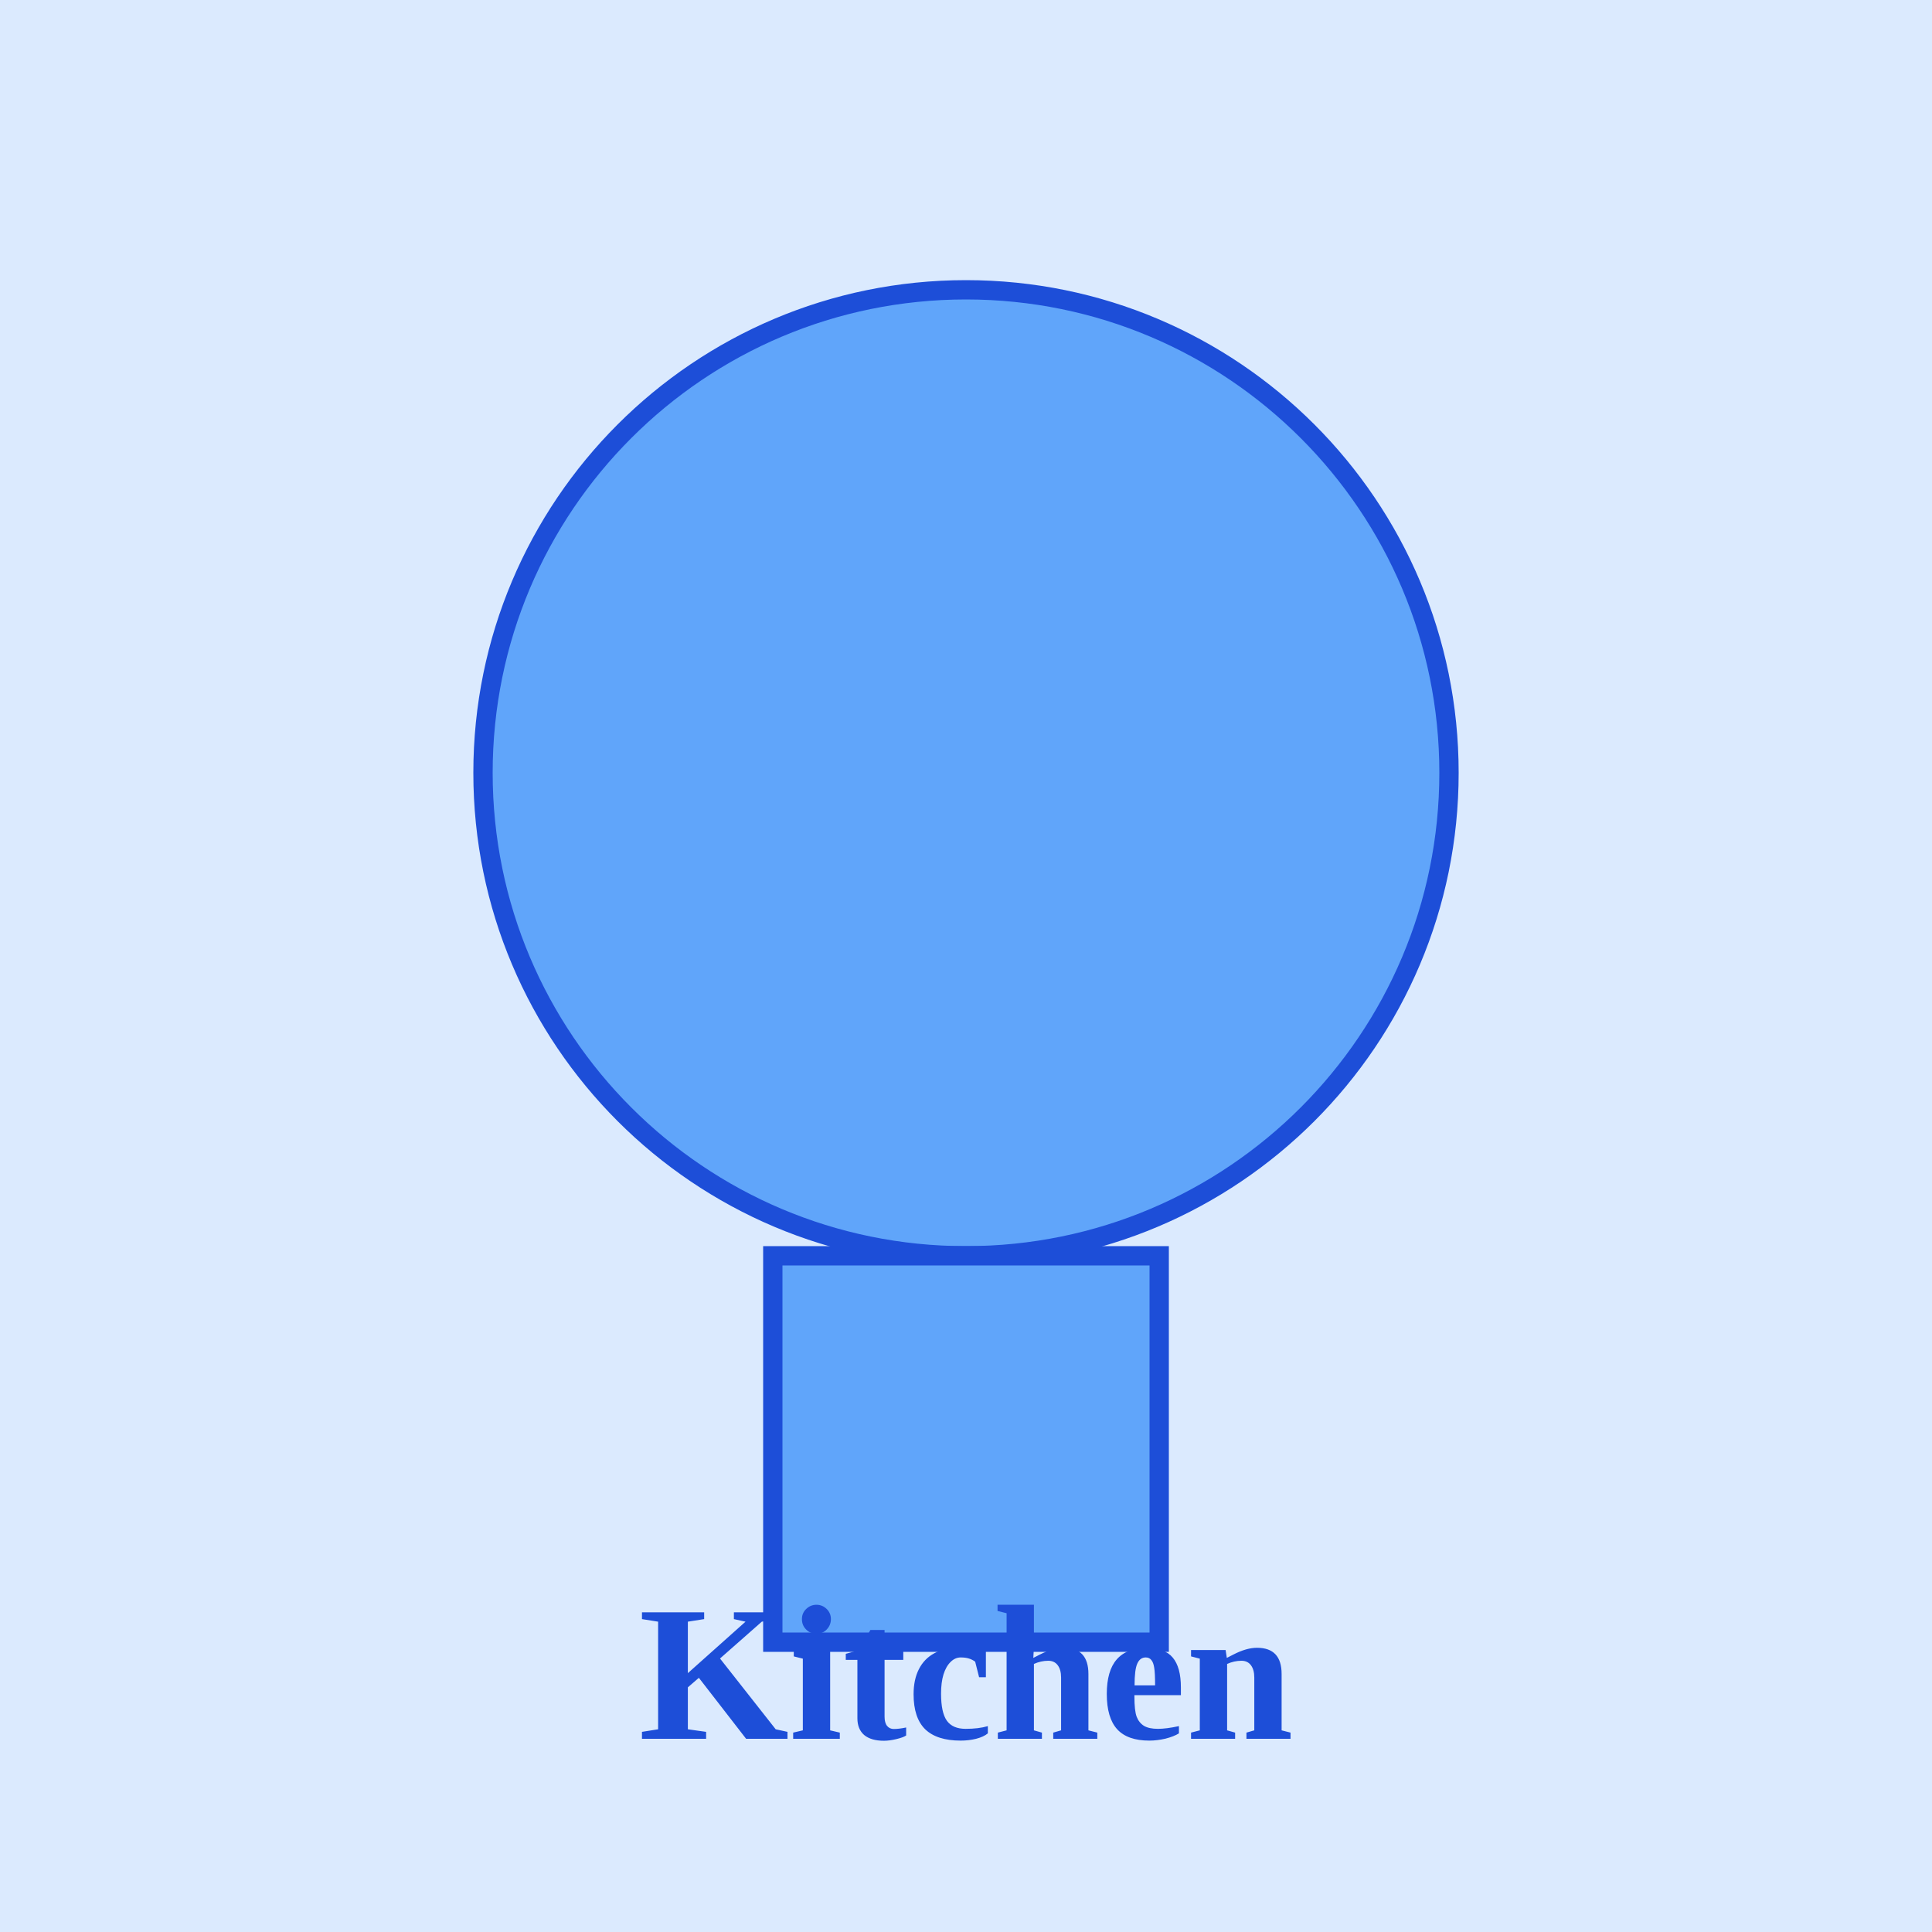
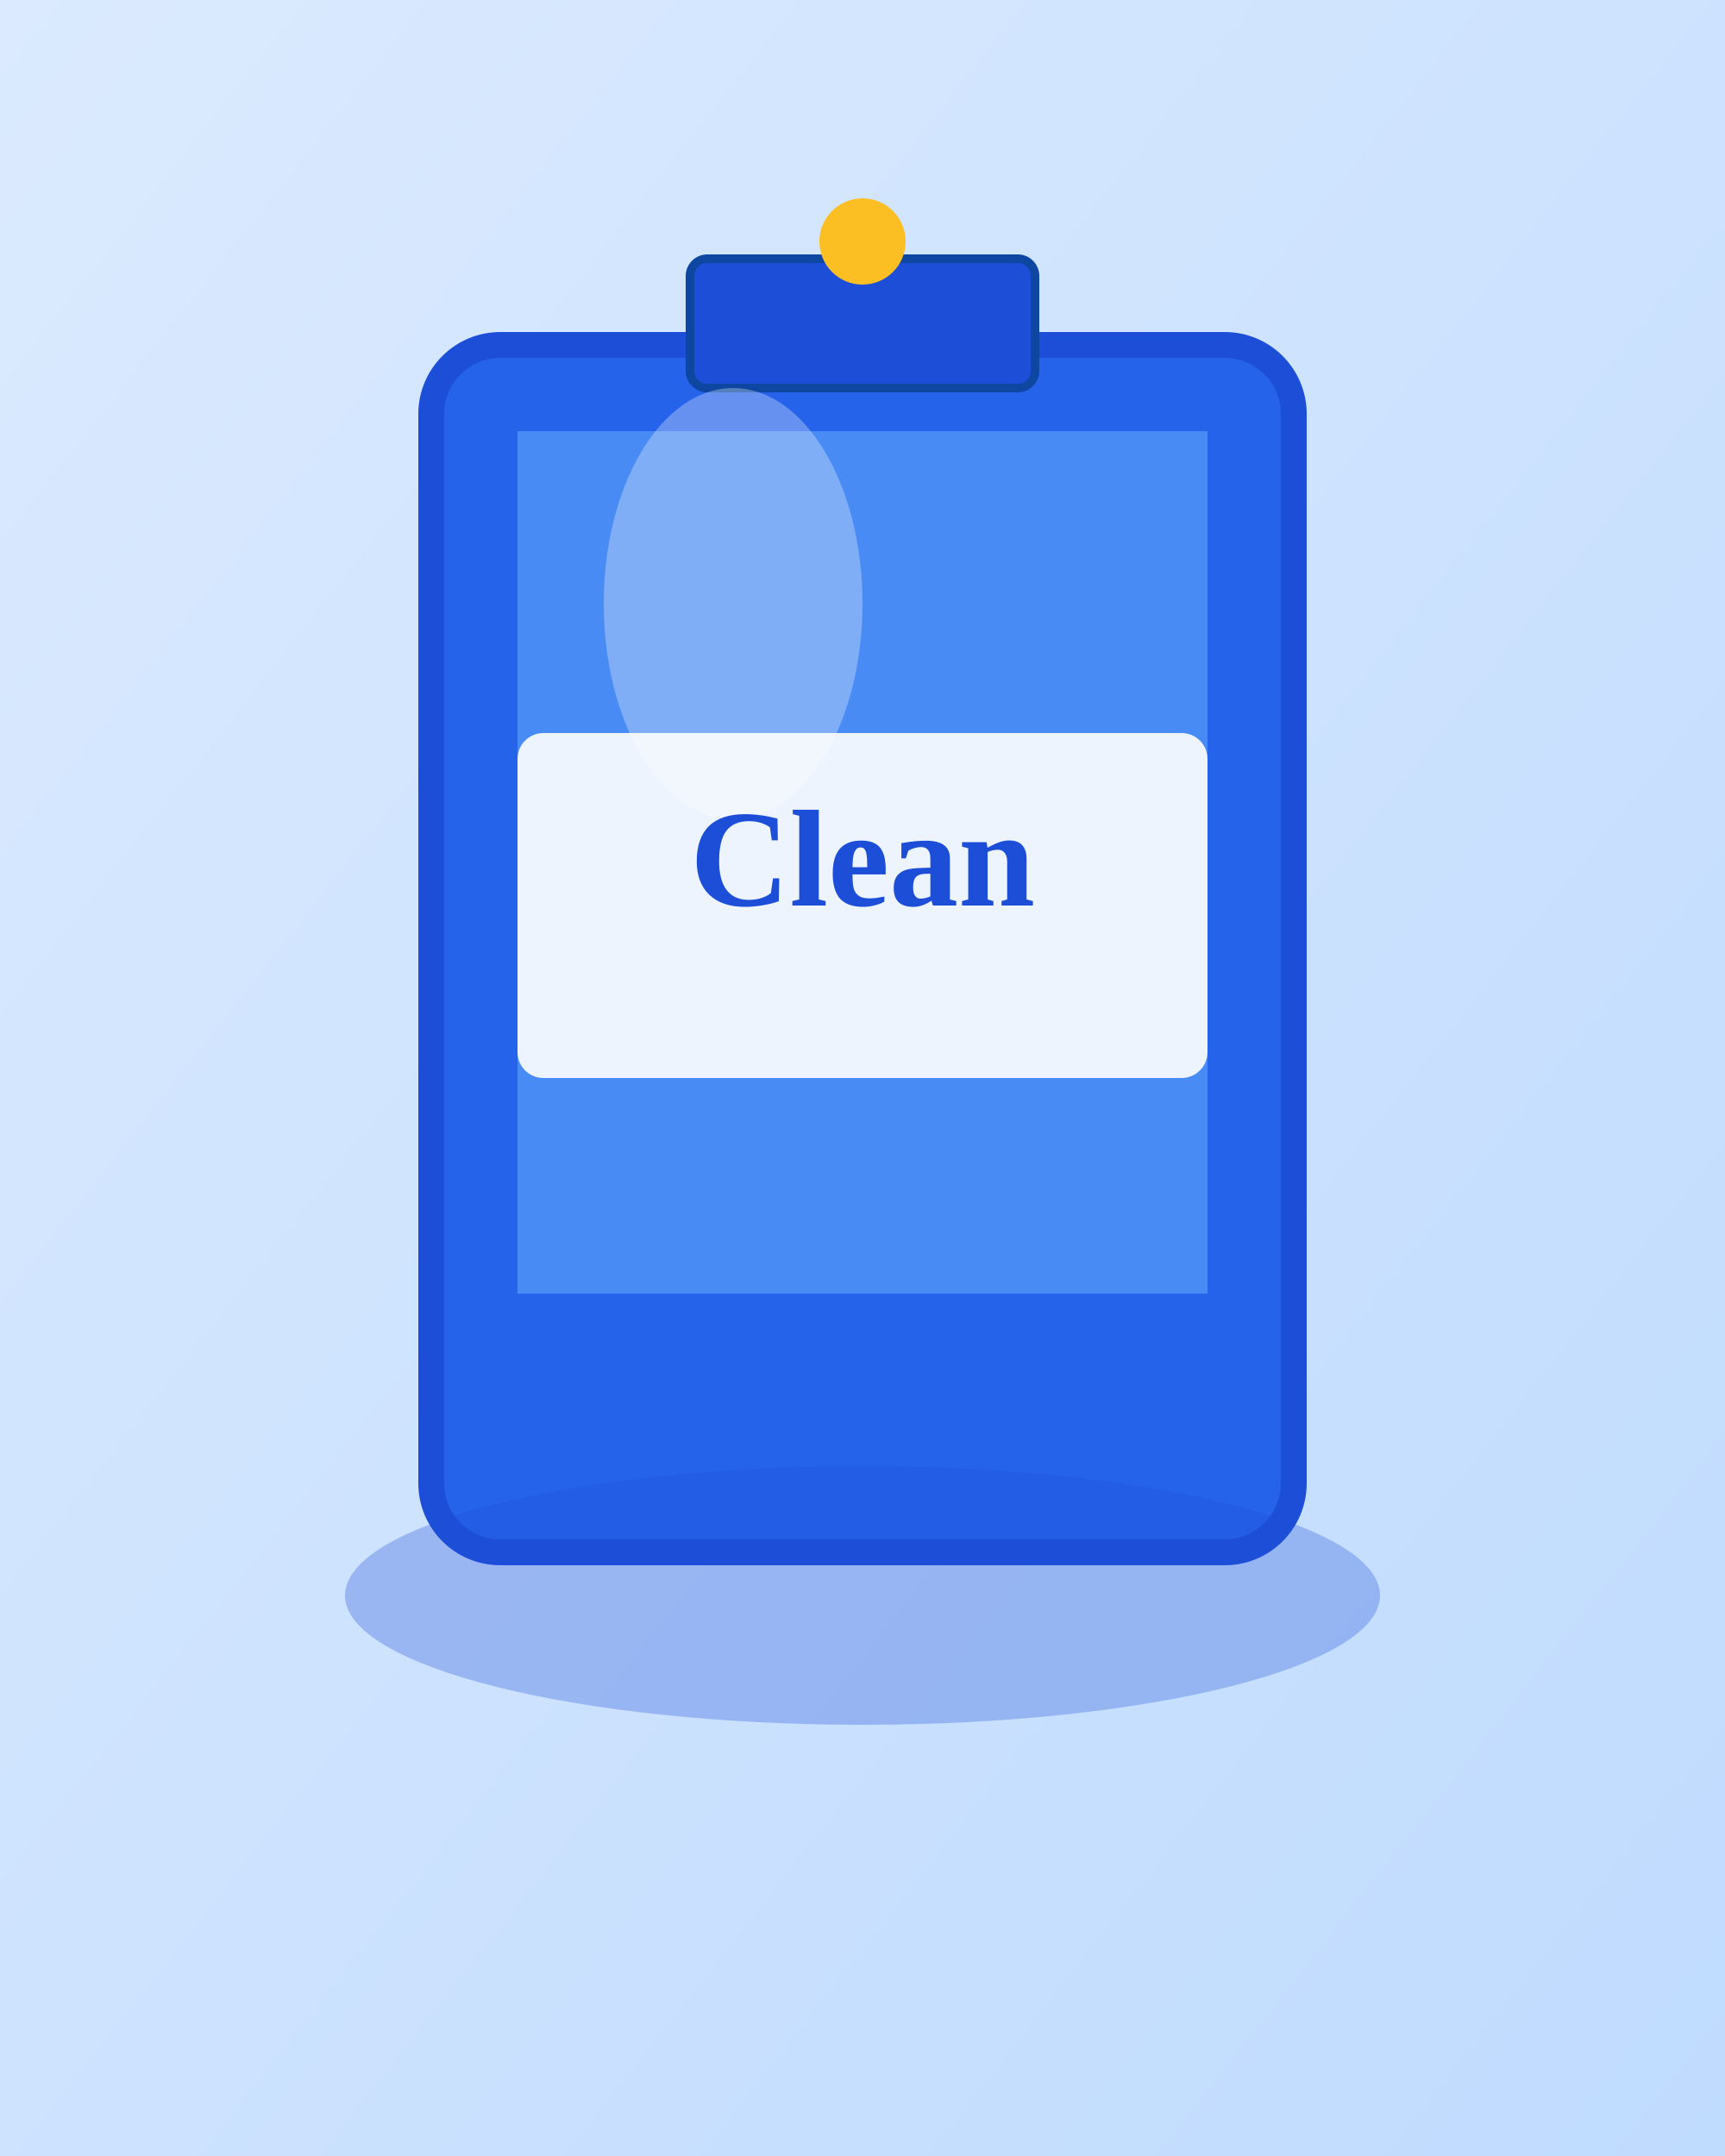
- <svg xmlns="http://www.w3.org/2000/svg" viewBox="0 0 200 200">
-   <rect width="200" height="200" fill="#dbeafe" />
-   <circle cx="100" cy="80" r="50" fill="#60a5fa" stroke="#1d4ed8" stroke-width="2" />
-   <rect x="80" y="130" width="40" height="40" fill="#60a5fa" stroke="#1d4ed8" stroke-width="2" />
-   <text x="100" y="180" font-size="20" font-weight="bold" text-anchor="middle" fill="#1d4ed8">Kitchen</text>
+ <svg xmlns="http://www.w3.org/2000/svg" viewBox="0 0 200 250">
+   <defs>
+     <linearGradient id="grad" x1="0%" y1="0%" x2="100%" y2="100%">
+       <stop offset="0%" style="stop-color:#dbeafe;stop-opacity:1" />
+       <stop offset="100%" style="stop-color:#bfdbfe;stop-opacity:1" />
+     </linearGradient>
+   </defs>
+   <rect width="200" height="250" fill="url(#grad)" />
+   <rect x="50" y="40" width="100" height="140" fill="#2563eb" stroke="#1d4ed8" stroke-width="3" rx="8" />
+   <rect x="60" y="50" width="80" height="100" fill="#60a5fa" opacity="0.6" />
+   <rect x="80" y="30" width="40" height="15" fill="#1d4ed8" stroke="#0d47a1" stroke-width="1" rx="2" />
+   <circle cx="100" cy="28" r="5" fill="#fbbf24" />
+   <ellipse cx="85" cy="70" rx="15" ry="25" fill="white" opacity="0.3" />
+   <rect x="60" y="85" width="80" height="40" fill="white" opacity="0.9" rx="3" />
+   <text x="100" y="105" text-anchor="middle" font-size="16" font-weight="bold" fill="#1d4ed8">Clean</text>
+   <ellipse cx="100" cy="185" rx="60" ry="15" fill="#1d4ed8" opacity="0.3" />
</svg>
